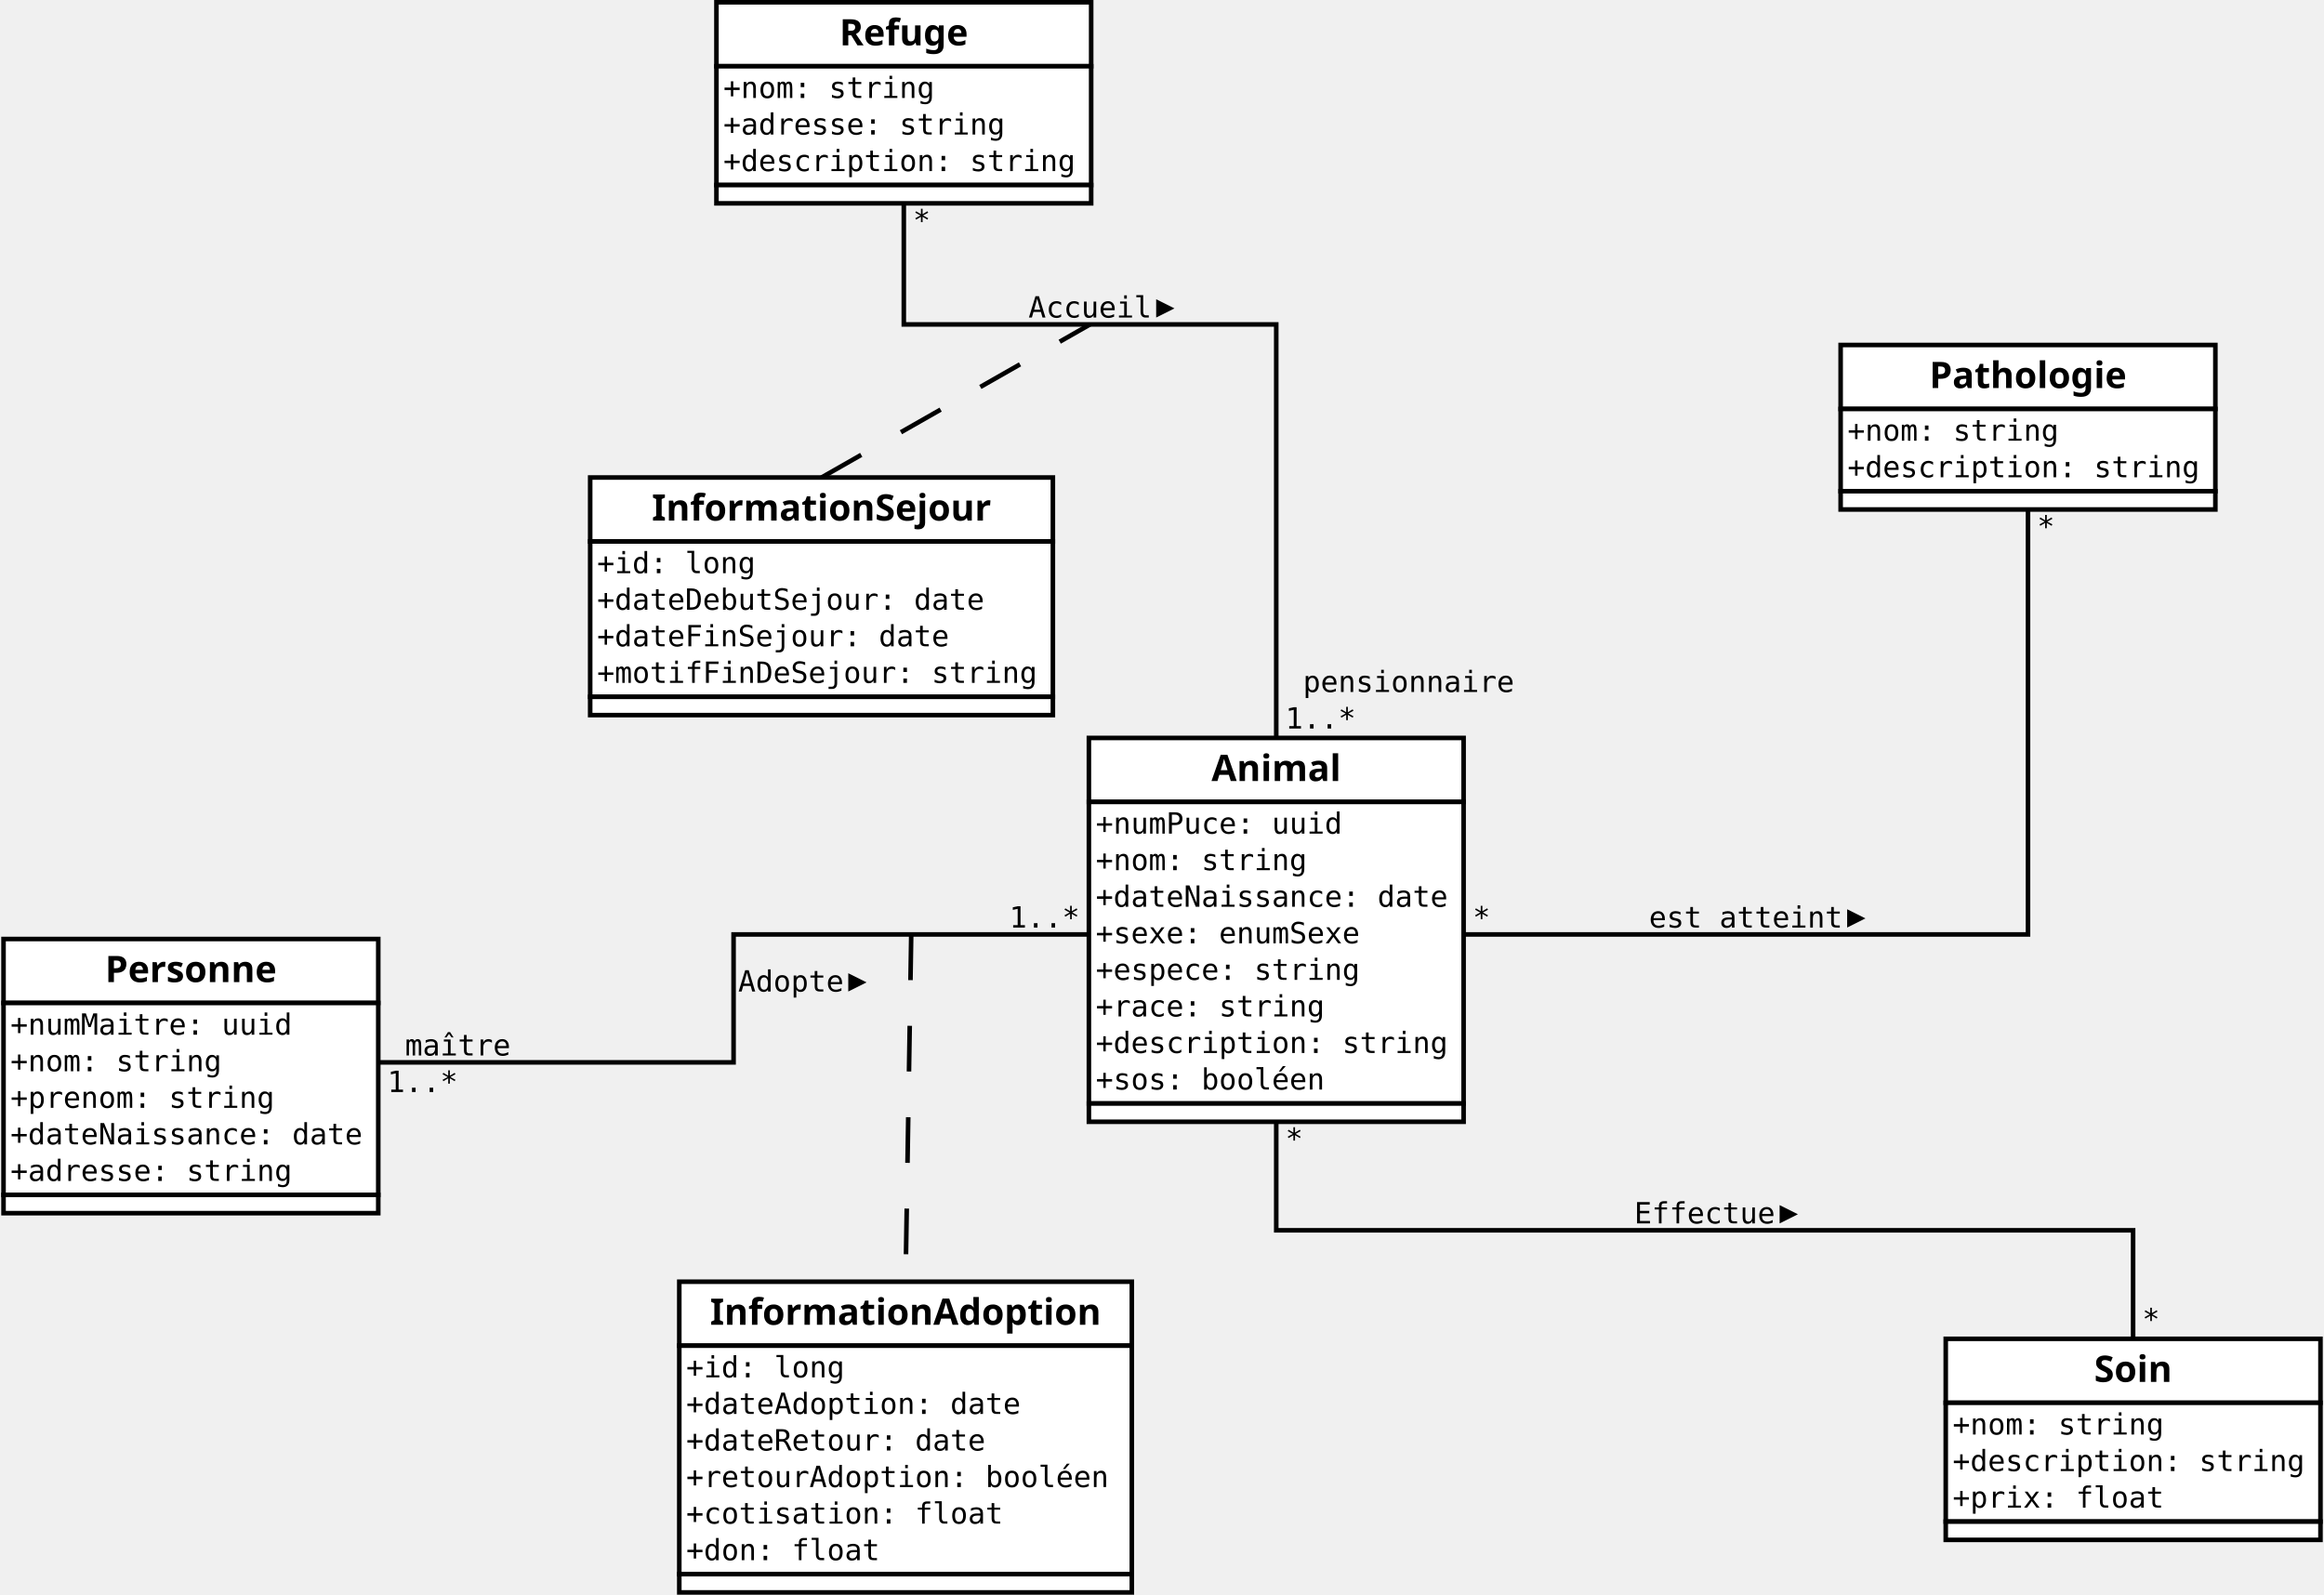
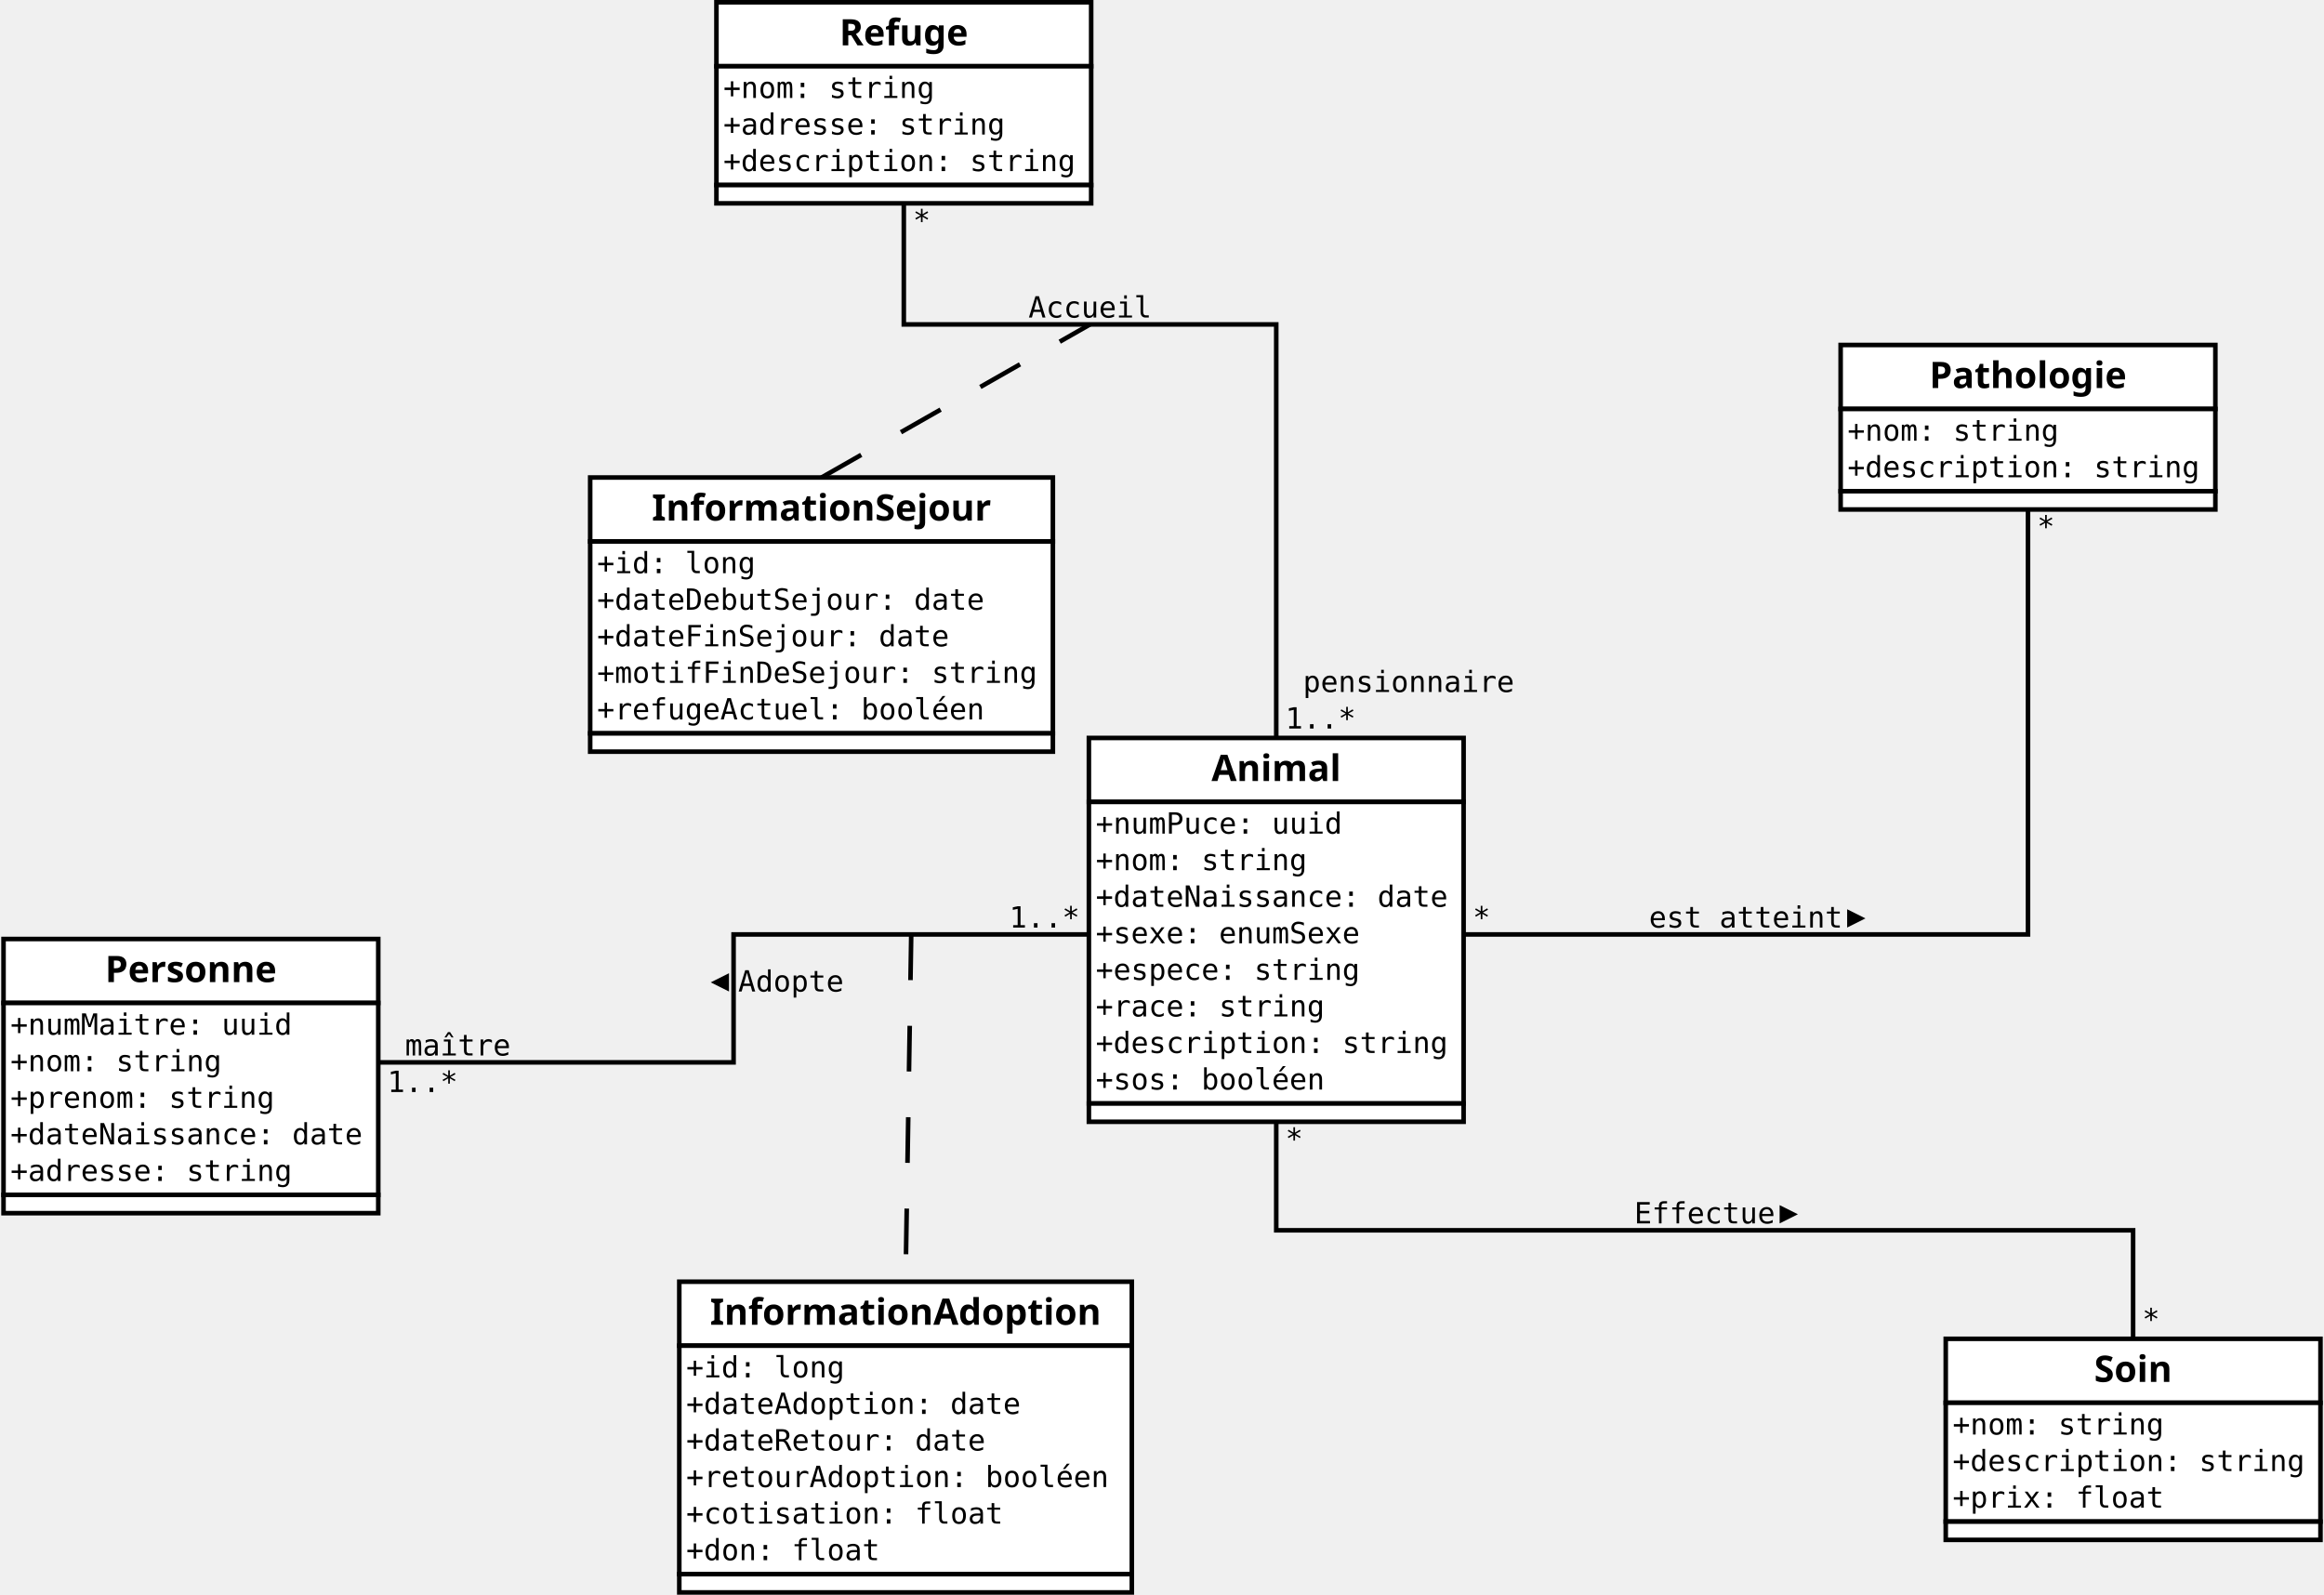
<svg xmlns="http://www.w3.org/2000/svg" width="51cm" height="35cm" viewBox="354 138 1016 698">
  <g id="Arrière-plan">
    <g>
      <rect style="fill: #ffffff; fill-opacity: 1; stroke-opacity: 1; stroke-width: 2; stroke: #000000" x="830" y="461" width="164" height="28" />
      <text font-size="16" style="fill: #000000; fill-opacity: 1; stroke: none;text-anchor:middle;font-family:sans-serif;font-style:normal;font-weight:700" x="912" y="479.852">Animal</text>
      <rect style="fill: #ffffff; fill-opacity: 1; stroke-opacity: 1; stroke-width: 2; stroke: #000000" x="830" y="489" width="164" height="132" />
      <text font-size="12.8" style="fill: #000000; fill-opacity: 1; stroke: none;text-anchor:start;font-family:monospace;font-style:normal;font-weight:normal" x="833" y="502.881">+numPuce: uuid</text>
      <text font-size="12.8" style="fill: #000000; fill-opacity: 1; stroke: none;text-anchor:start;font-family:monospace;font-style:normal;font-weight:normal" x="833" y="518.881">+nom: string</text>
      <text font-size="12.8" style="fill: #000000; fill-opacity: 1; stroke: none;text-anchor:start;font-family:monospace;font-style:normal;font-weight:normal" x="833" y="534.881">+dateNaissance: date</text>
      <text font-size="12.8" style="fill: #000000; fill-opacity: 1; stroke: none;text-anchor:start;font-family:monospace;font-style:normal;font-weight:normal" x="833" y="550.881">+sexe: enumSexe</text>
      <text font-size="12.8" style="fill: #000000; fill-opacity: 1; stroke: none;text-anchor:start;font-family:monospace;font-style:normal;font-weight:normal" x="833" y="566.881">+espece: string</text>
      <text font-size="12.8" style="fill: #000000; fill-opacity: 1; stroke: none;text-anchor:start;font-family:monospace;font-style:normal;font-weight:normal" x="833" y="582.881">+race: string</text>
      <text font-size="12.8" style="fill: #000000; fill-opacity: 1; stroke: none;text-anchor:start;font-family:monospace;font-style:normal;font-weight:normal" x="833" y="598.881">+description: string</text>
      <text font-size="12.8" style="fill: #000000; fill-opacity: 1; stroke: none;text-anchor:start;font-family:monospace;font-style:normal;font-weight:normal" x="833" y="614.881">+sos: booléen</text>
      <rect style="fill: #ffffff; fill-opacity: 1; stroke-opacity: 1; stroke-width: 2; stroke: #000000" x="830" y="621" width="164" height="8" />
    </g>
    <g>
      <rect style="fill: #ffffff; fill-opacity: 1; stroke-opacity: 1; stroke-width: 2; stroke: #000000" x="667" y="139" width="164" height="28" />
      <text font-size="16" style="fill: #000000; fill-opacity: 1; stroke: none;text-anchor:middle;font-family:sans-serif;font-style:normal;font-weight:700" x="749" y="157.852">Refuge</text>
      <rect style="fill: #ffffff; fill-opacity: 1; stroke-opacity: 1; stroke-width: 2; stroke: #000000" x="667" y="167" width="164" height="52" />
      <text font-size="12.8" style="fill: #000000; fill-opacity: 1; stroke: none;text-anchor:start;font-family:monospace;font-style:normal;font-weight:normal" x="670" y="180.881">+nom: string</text>
      <text font-size="12.8" style="fill: #000000; fill-opacity: 1; stroke: none;text-anchor:start;font-family:monospace;font-style:normal;font-weight:normal" x="670" y="196.881">+adresse: string</text>
      <text font-size="12.8" style="fill: #000000; fill-opacity: 1; stroke: none;text-anchor:start;font-family:monospace;font-style:normal;font-weight:normal" x="670" y="212.881">+description: string</text>
      <rect style="fill: #ffffff; fill-opacity: 1; stroke-opacity: 1; stroke-width: 2; stroke: #000000" x="667" y="219" width="164" height="8" />
    </g>
    <g>
      <rect style="fill: #ffffff; fill-opacity: 1; stroke-opacity: 1; stroke-width: 2; stroke: #000000" x="355" y="549" width="164" height="28" />
      <text font-size="16" style="fill: #000000; fill-opacity: 1; stroke: none;text-anchor:middle;font-family:sans-serif;font-style:normal;font-weight:700" x="437" y="567.852">Personne</text>
      <rect style="fill: #ffffff; fill-opacity: 1; stroke-opacity: 1; stroke-width: 2; stroke: #000000" x="355" y="577" width="164" height="84" />
      <text font-size="12.8" style="fill: #000000; fill-opacity: 1; stroke: none;text-anchor:start;font-family:monospace;font-style:normal;font-weight:normal" x="358" y="590.881">+numMaitre: uuid</text>
      <text font-size="12.8" style="fill: #000000; fill-opacity: 1; stroke: none;text-anchor:start;font-family:monospace;font-style:normal;font-weight:normal" x="358" y="606.881">+nom: string</text>
      <text font-size="12.8" style="fill: #000000; fill-opacity: 1; stroke: none;text-anchor:start;font-family:monospace;font-style:normal;font-weight:normal" x="358" y="622.881">+prenom: string</text>
      <text font-size="12.8" style="fill: #000000; fill-opacity: 1; stroke: none;text-anchor:start;font-family:monospace;font-style:normal;font-weight:normal" x="358" y="638.881">+dateNaissance: date</text>
      <text font-size="12.8" style="fill: #000000; fill-opacity: 1; stroke: none;text-anchor:start;font-family:monospace;font-style:normal;font-weight:normal" x="358" y="654.881">+adresse: string</text>
      <rect style="fill: #ffffff; fill-opacity: 1; stroke-opacity: 1; stroke-width: 2; stroke: #000000" x="355" y="661" width="164" height="8" />
    </g>
    <g>
      <rect style="fill: #ffffff; fill-opacity: 1; stroke-opacity: 1; stroke-width: 2; stroke: #000000" x="1159" y="289" width="164" height="28" />
      <text font-size="16" style="fill: #000000; fill-opacity: 1; stroke: none;text-anchor:middle;font-family:sans-serif;font-style:normal;font-weight:700" x="1241" y="307.852">Pathologie</text>
      <rect style="fill: #ffffff; fill-opacity: 1; stroke-opacity: 1; stroke-width: 2; stroke: #000000" x="1159" y="317" width="164" height="36" />
      <text font-size="12.8" style="fill: #000000; fill-opacity: 1; stroke: none;text-anchor:start;font-family:monospace;font-style:normal;font-weight:normal" x="1162" y="330.881">+nom: string</text>
      <text font-size="12.8" style="fill: #000000; fill-opacity: 1; stroke: none;text-anchor:start;font-family:monospace;font-style:normal;font-weight:normal" x="1162" y="346.881">+description: string</text>
      <rect style="fill: #ffffff; fill-opacity: 1; stroke-opacity: 1; stroke-width: 2; stroke: #000000" x="1159" y="353" width="164" height="8" />
    </g>
    <g>
      <polyline style="fill: none; stroke-opacity: 1; stroke-width: 2; stroke: #000000" points="749,227 749,280 912,280 912,461 " />
      <text font-size="12.8" style="fill: #000000; fill-opacity: 1; stroke: none;text-anchor:middle;font-family:monospace;font-style:normal;font-weight:normal" x="830.5" y="276.981">Accueil</text>
-       <polygon style="fill: #000000; fill-opacity: 1; stroke: none" fill-rule="evenodd" points="859.45,276.981 859.45,268.981 867.45,272.981 " />
      <text font-size="12.8" style="fill: #000000; fill-opacity: 1; stroke: none;text-anchor:start;font-family:monospace;font-style:normal;font-weight:normal" x="753" y="238.881">*</text>
      <text xml:space="preserve" font-size="12.8" style="fill: #000000; fill-opacity: 1; stroke: none;text-anchor:start;font-family:monospace;font-style:normal;font-weight:normal" x="916" y="440.881"> pensionnaire</text>
      <text font-size="12.8" style="fill: #000000; fill-opacity: 1; stroke: none;text-anchor:start;font-family:monospace;font-style:normal;font-weight:normal" x="916" y="456.881">1..*</text>
    </g>
    <g>
      <rect style="fill: #ffffff; fill-opacity: 1; stroke-opacity: 1; stroke-width: 2; stroke: #000000" x="611.744" y="347" width="202.5" height="28" />
      <text font-size="16" style="fill: #000000; fill-opacity: 1; stroke: none;text-anchor:middle;font-family:sans-serif;font-style:normal;font-weight:700" x="712.994" y="365.852">InformationSejour</text>
-       <rect style="fill: #ffffff; fill-opacity: 1; stroke-opacity: 1; stroke-width: 2; stroke: #000000" x="611.744" y="375" width="202.5" height="68" />
+       <rect style="fill: #ffffff; fill-opacity: 1; stroke-opacity: 1; stroke-width: 2; stroke: #000000" x="611.744" y="375" width="202.5" height="84" />
      <text font-size="12.8" style="fill: #000000; fill-opacity: 1; stroke: none;text-anchor:start;font-family:monospace;font-style:normal;font-weight:normal" x="614.744" y="388.881">+id: long</text>
      <text font-size="12.8" style="fill: #000000; fill-opacity: 1; stroke: none;text-anchor:start;font-family:monospace;font-style:normal;font-weight:normal" x="614.744" y="404.881">+dateDebutSejour: date</text>
      <text font-size="12.8" style="fill: #000000; fill-opacity: 1; stroke: none;text-anchor:start;font-family:monospace;font-style:normal;font-weight:normal" x="614.744" y="420.881">+dateFinSejour: date</text>
      <text font-size="12.8" style="fill: #000000; fill-opacity: 1; stroke: none;text-anchor:start;font-family:monospace;font-style:normal;font-weight:normal" x="614.744" y="436.881">+motifFinDeSejour: string</text>
-       <rect style="fill: #ffffff; fill-opacity: 1; stroke-opacity: 1; stroke-width: 2; stroke: #000000" x="611.744" y="443" width="202.5" height="8" />
+       <text font-size="12.8" style="fill: #000000; fill-opacity: 1; stroke: none;text-anchor:start;font-family:monospace;font-style:normal;font-weight:normal" x="614.744" y="452.881">+refugeActuel: booléen</text>
+       <rect style="fill: #ffffff; fill-opacity: 1; stroke-opacity: 1; stroke-width: 2; stroke: #000000" x="611.744" y="459" width="202.5" height="8" />
    </g>
    <line style="fill: none; stroke-opacity: 1; stroke-width: 2; stroke-dasharray: 20; stroke: #000000" x1="712.994" y1="347" x2="830.5" y2="280" />
    <g>
      <polyline style="fill: none; stroke-opacity: 1; stroke-width: 2; stroke: #000000" points="994,547 1241,547 1241,361 " />
      <text font-size="12.8" style="fill: #000000; fill-opacity: 1; stroke: none;text-anchor:middle;font-family:monospace;font-style:normal;font-weight:normal" x="1117.5" y="543.981">est atteint</text>
      <polygon style="fill: #000000; fill-opacity: 1; stroke: none" fill-rule="evenodd" points="1161.85,543.981 1161.85,535.981 1169.85,539.981 " />
      <text font-size="12.8" style="fill: #000000; fill-opacity: 1; stroke: none;text-anchor:start;font-family:monospace;font-style:normal;font-weight:normal" x="998" y="543.981">*</text>
      <text font-size="12.8" style="fill: #000000; fill-opacity: 1; stroke: none;text-anchor:start;font-family:monospace;font-style:normal;font-weight:normal" x="1245" y="372.881">*</text>
    </g>
    <g>
      <polyline style="fill: none; stroke-opacity: 1; stroke-width: 2; stroke: #000000" points="830,547 674.5,547 674.5,603 519,603 " />
      <text font-size="12.8" style="fill: #000000; fill-opacity: 1; stroke: none;text-anchor:start;font-family:monospace;font-style:normal;font-weight:normal" x="676.5" y="571.981">Adopte</text>
-       <polygon style="fill: #000000; fill-opacity: 1; stroke: none" fill-rule="evenodd" points="724.7,571.981 724.7,563.981 732.7,567.981 " />
+       <polygon style="fill: #000000; fill-opacity: 1; stroke: none" fill-rule="evenodd" points="672.5,571.981 672.5,563.981 664.5,567.981 " />
      <text font-size="12.8" style="fill: #000000; fill-opacity: 1; stroke: none;text-anchor:end;font-family:monospace;font-style:normal;font-weight:normal" x="826" y="543.981">1..*</text>
      <text xml:space="preserve" font-size="12.8" style="fill: #000000; fill-opacity: 1; stroke: none;text-anchor:start;font-family:monospace;font-style:normal;font-weight:normal" x="523" y="599.981"> maître</text>
      <text font-size="12.8" style="fill: #000000; fill-opacity: 1; stroke: none;text-anchor:start;font-family:monospace;font-style:normal;font-weight:normal" x="523" y="615.981">1..*</text>
    </g>
    <g>
      <rect style="fill: #ffffff; fill-opacity: 1; stroke-opacity: 1; stroke-width: 2; stroke: #000000" x="650.744" y="699" width="198.05" height="28" />
      <text font-size="16" style="fill: #000000; fill-opacity: 1; stroke: none;text-anchor:middle;font-family:sans-serif;font-style:normal;font-weight:700" x="749.769" y="717.852">InformationAdoption</text>
      <rect style="fill: #ffffff; fill-opacity: 1; stroke-opacity: 1; stroke-width: 2; stroke: #000000" x="650.744" y="727" width="198.05" height="100" />
      <text font-size="12.8" style="fill: #000000; fill-opacity: 1; stroke: none;text-anchor:start;font-family:monospace;font-style:normal;font-weight:normal" x="653.744" y="740.881">+id: long</text>
      <text font-size="12.8" style="fill: #000000; fill-opacity: 1; stroke: none;text-anchor:start;font-family:monospace;font-style:normal;font-weight:normal" x="653.744" y="756.881">+dateAdoption: date</text>
      <text font-size="12.8" style="fill: #000000; fill-opacity: 1; stroke: none;text-anchor:start;font-family:monospace;font-style:normal;font-weight:normal" x="653.744" y="772.881">+dateRetour: date</text>
      <text font-size="12.8" style="fill: #000000; fill-opacity: 1; stroke: none;text-anchor:start;font-family:monospace;font-style:normal;font-weight:normal" x="653.744" y="788.881">+retourAdoption: booléen</text>
      <text font-size="12.8" style="fill: #000000; fill-opacity: 1; stroke: none;text-anchor:start;font-family:monospace;font-style:normal;font-weight:normal" x="653.744" y="804.881">+cotisation: float</text>
      <text font-size="12.8" style="fill: #000000; fill-opacity: 1; stroke: none;text-anchor:start;font-family:monospace;font-style:normal;font-weight:normal" x="653.744" y="820.881">+don: float</text>
      <rect style="fill: #ffffff; fill-opacity: 1; stroke-opacity: 1; stroke-width: 2; stroke: #000000" x="650.744" y="827" width="198.05" height="8" />
    </g>
    <line style="fill: none; stroke-opacity: 1; stroke-width: 2; stroke-dasharray: 20; stroke: #000000" x1="752.25" y1="547" x2="749.768" y2="699" />
    <g>
      <rect style="fill: #ffffff; fill-opacity: 1; stroke-opacity: 1; stroke-width: 2; stroke: #000000" x="1205" y="724" width="164" height="28" />
      <text font-size="16" style="fill: #000000; fill-opacity: 1; stroke: none;text-anchor:middle;font-family:sans-serif;font-style:normal;font-weight:700" x="1287" y="742.852">Soin</text>
      <rect style="fill: #ffffff; fill-opacity: 1; stroke-opacity: 1; stroke-width: 2; stroke: #000000" x="1205" y="752" width="164" height="52" />
      <text font-size="12.8" style="fill: #000000; fill-opacity: 1; stroke: none;text-anchor:start;font-family:monospace;font-style:normal;font-weight:normal" x="1208" y="765.881">+nom: string</text>
      <text font-size="12.8" style="fill: #000000; fill-opacity: 1; stroke: none;text-anchor:start;font-family:monospace;font-style:normal;font-weight:normal" x="1208" y="781.881">+description: string</text>
      <text font-size="12.8" style="fill: #000000; fill-opacity: 1; stroke: none;text-anchor:start;font-family:monospace;font-style:normal;font-weight:normal" x="1208" y="797.881">+prix: float</text>
      <rect style="fill: #ffffff; fill-opacity: 1; stroke-opacity: 1; stroke-width: 2; stroke: #000000" x="1205" y="804" width="164" height="8" />
    </g>
    <g>
      <polyline style="fill: none; stroke-opacity: 1; stroke-width: 2; stroke: #000000" points="912,629 912,676.5 1287,676.5 1287,724 " />
      <text font-size="12.8" style="fill: #000000; fill-opacity: 1; stroke: none;text-anchor:middle;font-family:monospace;font-style:normal;font-weight:normal" x="1099.5" y="673.481">Effectue</text>
      <polygon style="fill: #000000; fill-opacity: 1; stroke: none" fill-rule="evenodd" points="1132.3,673.481 1132.3,665.481 1140.3,669.481 " />
      <text font-size="12.8" style="fill: #000000; fill-opacity: 1; stroke: none;text-anchor:start;font-family:monospace;font-style:normal;font-weight:normal" x="916" y="640.881">*</text>
      <text font-size="12.8" style="fill: #000000; fill-opacity: 1; stroke: none;text-anchor:start;font-family:monospace;font-style:normal;font-weight:normal" x="1291" y="719.881">*</text>
    </g>
  </g>
</svg>
